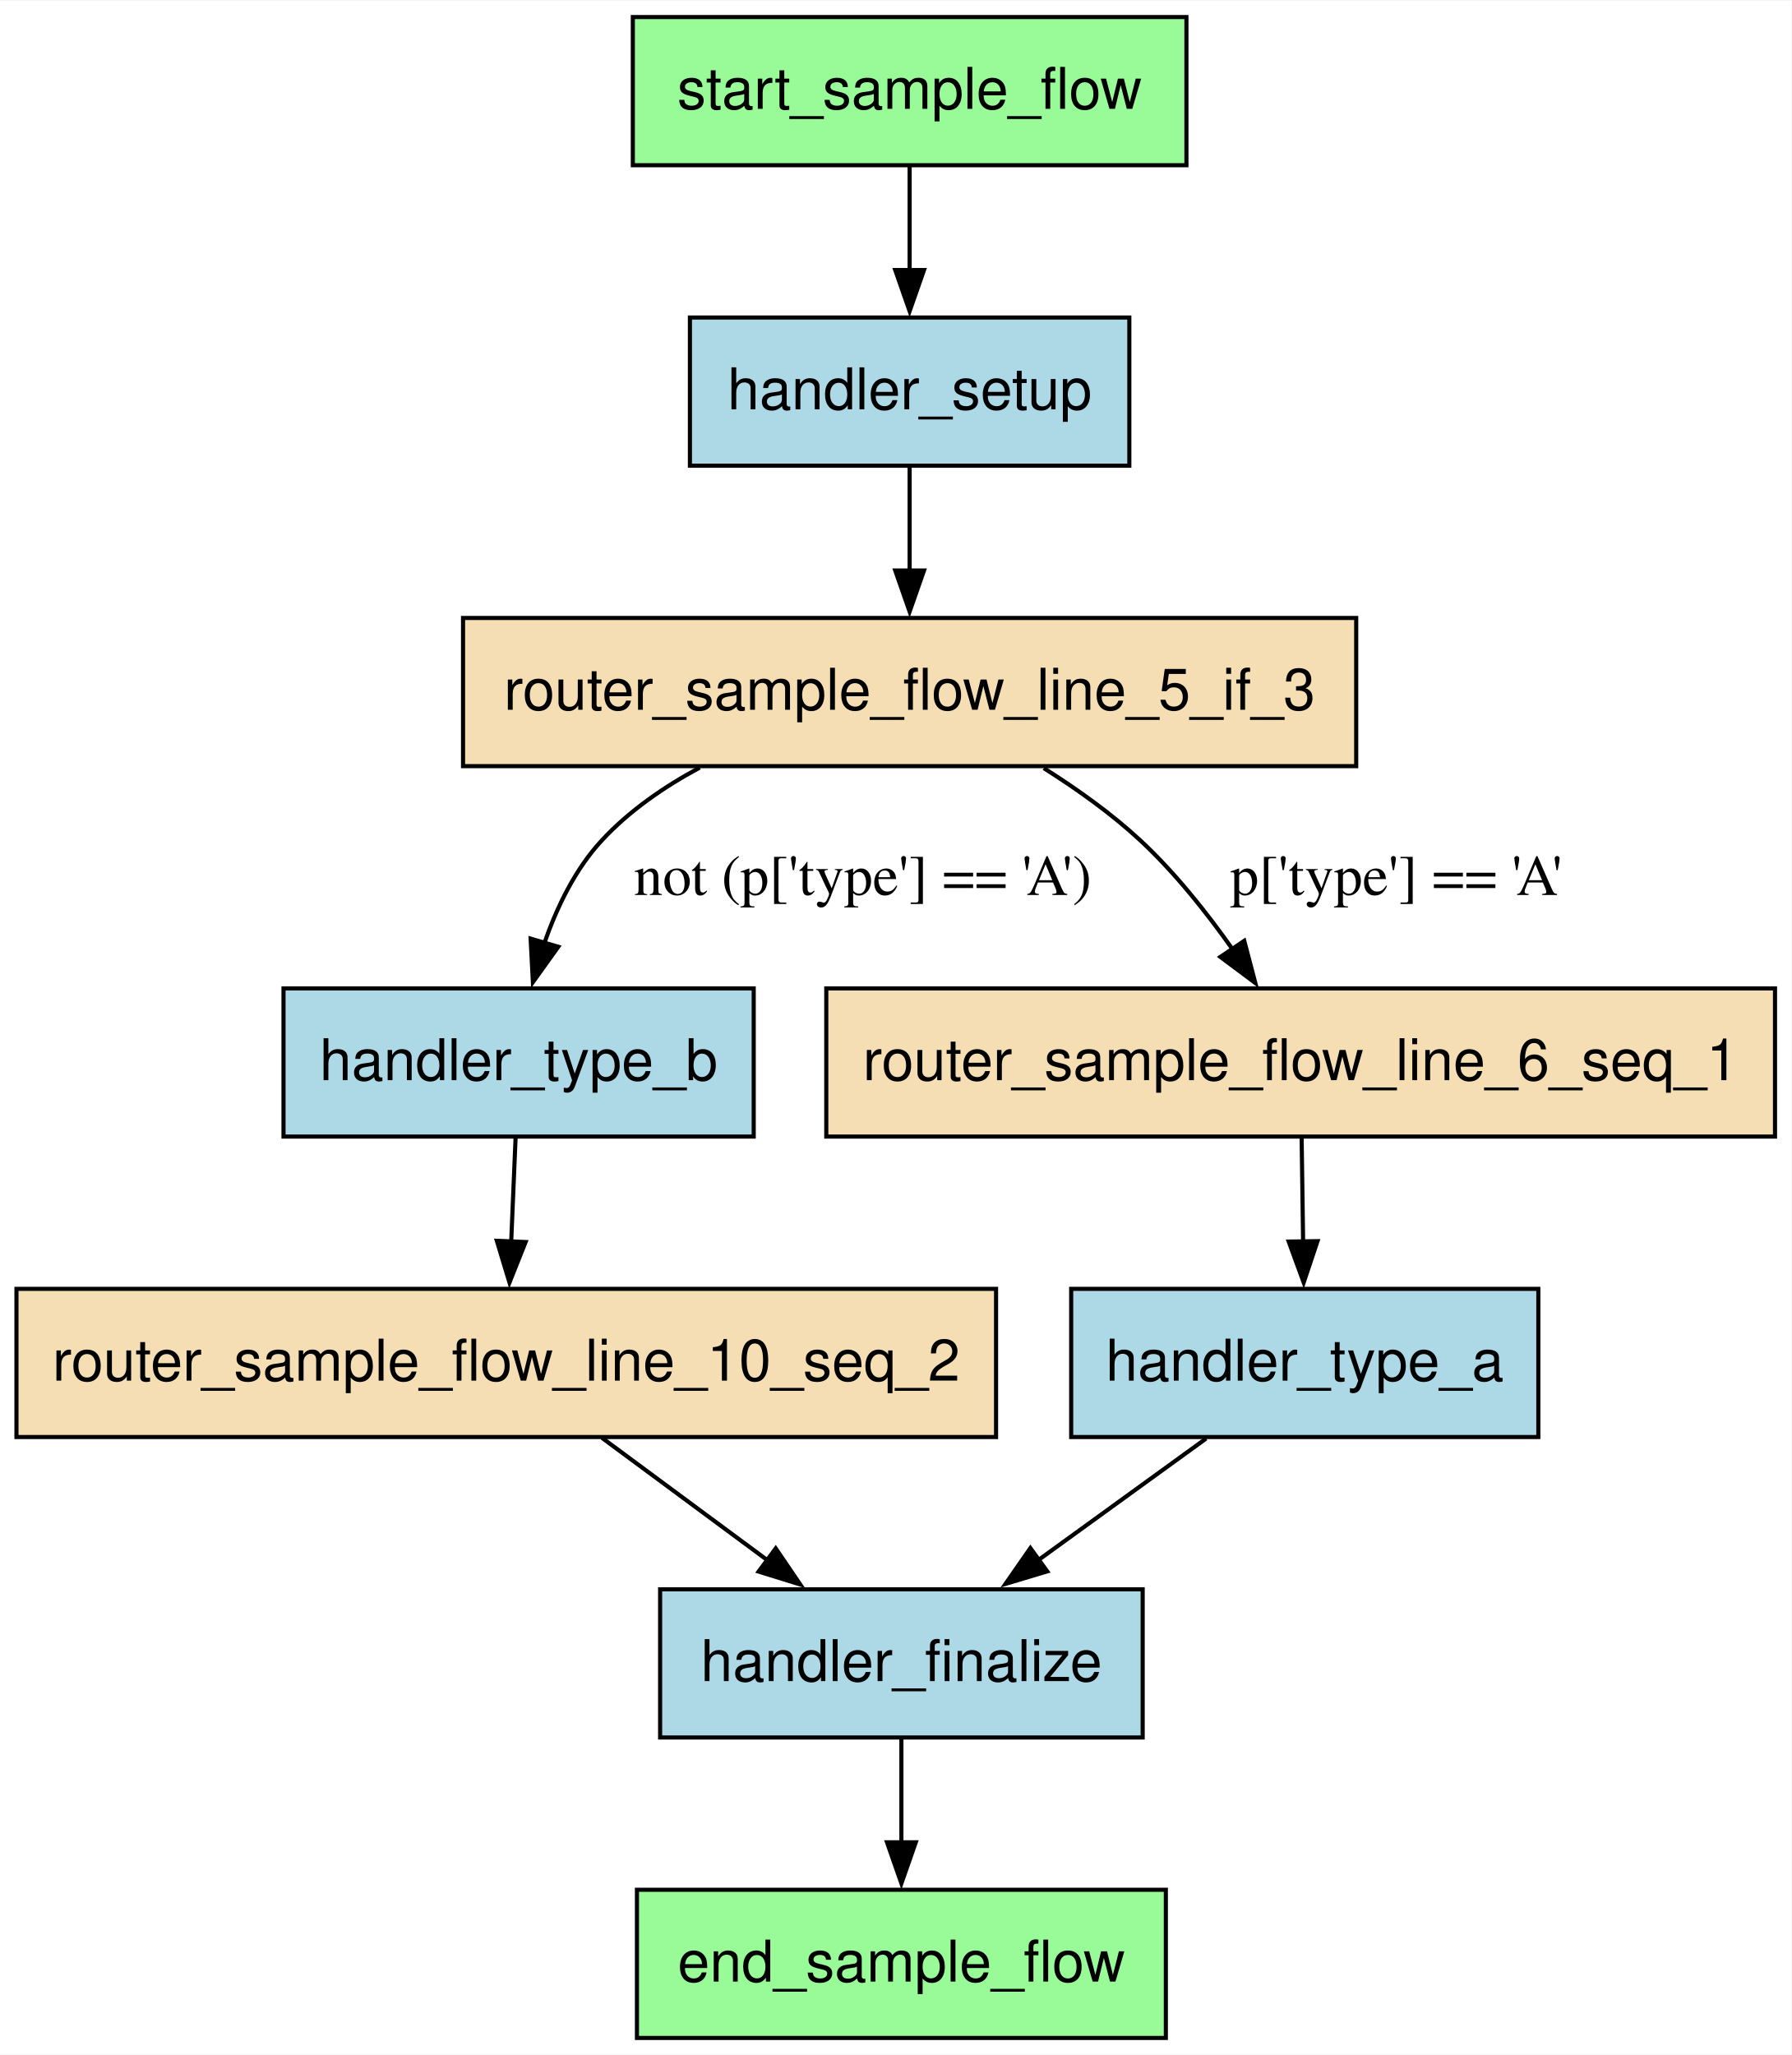
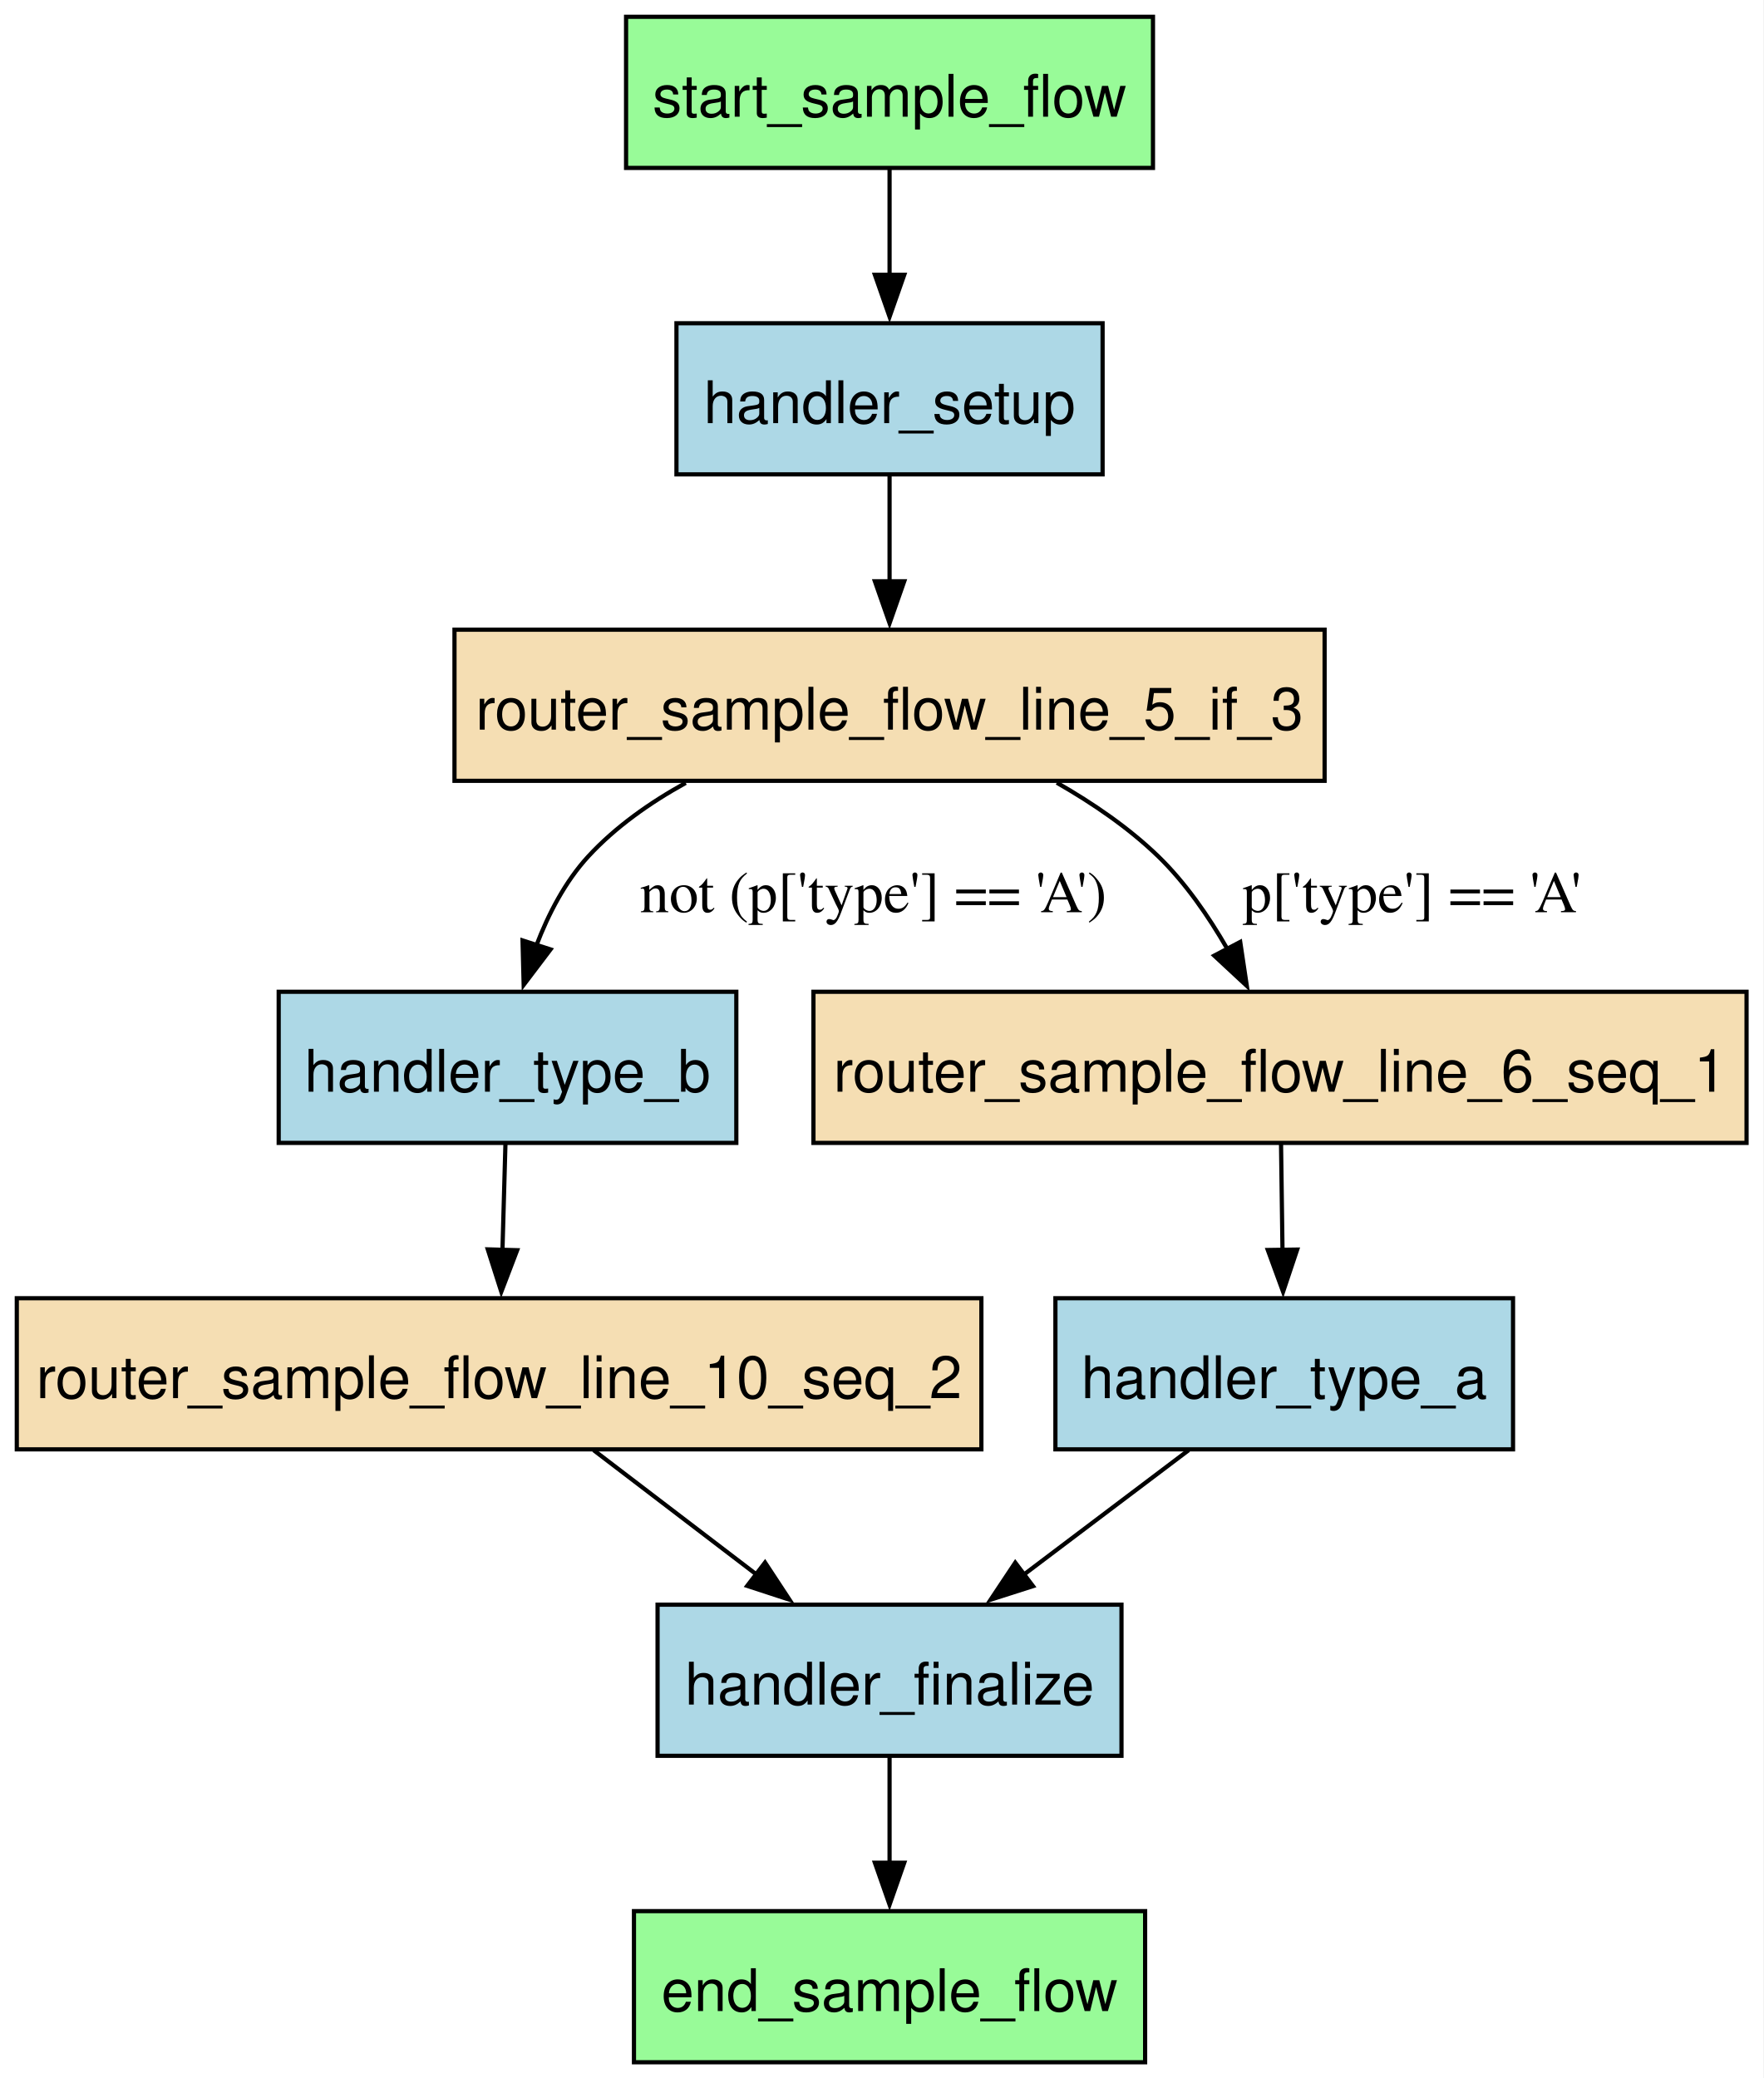
- <svg xmlns="http://www.w3.org/2000/svg" width="435pt" height="499pt" viewBox="0.00 0.00 435.25 499.00">
-   <g id="graph0" class="graph" transform="scale(1 1) rotate(0) translate(4 495)">
-     <polygon fill="white" stroke="none" points="-4,4 -4,-495 431.25,-495 431.25,4 -4,4" />
+ <svg xmlns="http://www.w3.org/2000/svg" width="420pt" height="495pt" viewBox="0.00 0.00 420.00 495.00">
+   <g id="graph0" class="graph" transform="scale(1 1) rotate(0) translate(4 491.25)">
+     <polygon fill="white" stroke="none" points="-4,4 -4,-491.25 416,-491.25 416,4 -4,4" />
    <g id="node1" class="node">
-       <polygon fill="palegreen" stroke="black" points="279.25,-36 150.75,-36 150.75,0 279.25,0 279.25,-36" />
-       <text text-anchor="middle" x="215" y="-13.7" font-family="Helvetica,sans-Serif" font-size="14.00">end_sample_flow</text>
+       <polygon fill="palegreen" stroke="black" points="268.75,-36 147,-36 147,0 268.75,0 268.75,-36" />
+       <text xml:space="preserve" text-anchor="middle" x="207.88" y="-12.2" font-family="Helvetica,sans-Serif" font-size="14.00">end_sample_flow</text>
    </g>
    <g id="node2" class="node">
-       <polygon fill="lightblue" stroke="black" points="273.62,-109 156.38,-109 156.38,-73 273.62,-73 273.62,-109" />
-       <text text-anchor="middle" x="215" y="-86.7" font-family="Helvetica,sans-Serif" font-size="14.00">handler_finalize</text>
+       <polygon fill="lightblue" stroke="black" points="263.12,-109 152.62,-109 152.62,-73 263.12,-73 263.12,-109" />
+       <text xml:space="preserve" text-anchor="middle" x="207.88" y="-85.2" font-family="Helvetica,sans-Serif" font-size="14.00">handler_finalize</text>
    </g>
    <g id="edge9" class="edge">
-       <path fill="none" stroke="black" d="M215,-72.81C215,-65.23 215,-56.1 215,-47.54" />
-       <polygon fill="black" stroke="black" points="218.5,-47.54 215,-37.54 211.5,-47.54 218.5,-47.54" />
+       <path fill="none" stroke="black" d="M207.88,-72.81C207.88,-65.23 207.88,-56.1 207.88,-47.54" />
+       <polygon fill="black" stroke="black" points="211.38,-47.54 207.88,-37.54 204.38,-47.54 211.38,-47.54" />
    </g>
    <g id="node3" class="node">
-       <polygon fill="lightblue" stroke="black" points="270.38,-418 163.62,-418 163.62,-382 270.38,-382 270.38,-418" />
-       <text text-anchor="middle" x="217" y="-395.7" font-family="Helvetica,sans-Serif" font-size="14.00">handler_setup</text>
+       <polygon fill="lightblue" stroke="black" points="258.62,-414.25 157.12,-414.25 157.12,-378.25 258.62,-378.25 258.62,-414.25" />
+       <text xml:space="preserve" text-anchor="middle" x="207.88" y="-390.45" font-family="Helvetica,sans-Serif" font-size="14.00">handler_setup</text>
    </g>
    <g id="node7" class="node">
-       <polygon fill="wheat" stroke="black" points="325.5,-345 108.5,-345 108.5,-309 325.5,-309 325.5,-345" />
-       <text text-anchor="middle" x="217" y="-322.7" font-family="Helvetica,sans-Serif" font-size="14.00">router_sample_flow_line_5_if_3</text>
+       <polygon fill="wheat" stroke="black" points="311.5,-341.25 104.25,-341.25 104.25,-305.25 311.5,-305.25 311.5,-341.25" />
+       <text xml:space="preserve" text-anchor="middle" x="207.88" y="-317.45" font-family="Helvetica,sans-Serif" font-size="14.00">router_sample_flow_line_5_if_3</text>
    </g>
    <g id="edge2" class="edge">
-       <path fill="none" stroke="black" d="M217,-381.81C217,-374.23 217,-365.1 217,-356.54" />
-       <polygon fill="black" stroke="black" points="220.5,-356.54 217,-346.54 213.5,-356.54 220.5,-356.54" />
+       <path fill="none" stroke="black" d="M207.88,-378.06C207.88,-370.48 207.88,-361.35 207.88,-352.79" />
+       <polygon fill="black" stroke="black" points="211.38,-352.79 207.88,-342.79 204.38,-352.79 211.38,-352.79" />
    </g>
    <g id="node4" class="node">
-       <polygon fill="lightblue" stroke="black" points="369.75,-182 256.25,-182 256.25,-146 369.75,-146 369.75,-182" />
-       <text text-anchor="middle" x="313" y="-159.7" font-family="Helvetica,sans-Serif" font-size="14.00">handler_type_a</text>
+       <polygon fill="lightblue" stroke="black" points="356.38,-182 247.38,-182 247.38,-146 356.38,-146 356.38,-182" />
+       <text xml:space="preserve" text-anchor="middle" x="301.88" y="-158.2" font-family="Helvetica,sans-Serif" font-size="14.00">handler_type_a</text>
    </g>
    <g id="edge8" class="edge">
-       <path fill="none" stroke="black" d="M289.03,-145.63C276.69,-136.69 261.45,-125.66 248.02,-115.92" />
-       <polygon fill="black" stroke="black" points="250.44,-113.36 240.29,-110.32 246.34,-119.02 250.44,-113.36" />
+       <path fill="none" stroke="black" d="M279.12,-145.81C267.32,-136.9 252.7,-125.86 239.78,-116.1" />
+       <polygon fill="black" stroke="black" points="242.04,-113.42 231.95,-110.19 237.82,-119.01 242.04,-113.42" />
    </g>
    <g id="node5" class="node">
-       <polygon fill="lightblue" stroke="black" points="179.12,-255 64.88,-255 64.88,-219 179.12,-219 179.12,-255" />
-       <text text-anchor="middle" x="122" y="-232.7" font-family="Helvetica,sans-Serif" font-size="14.00">handler_type_b</text>
+       <polygon fill="lightblue" stroke="black" points="171.38,-255 62.38,-255 62.38,-219 171.38,-219 171.38,-255" />
+       <text xml:space="preserve" text-anchor="middle" x="116.88" y="-231.2" font-family="Helvetica,sans-Serif" font-size="14.00">handler_type_b</text>
    </g>
    <g id="node6" class="node">
-       <polygon fill="wheat" stroke="black" points="238,-182 0,-182 0,-146 238,-146 238,-182" />
-       <text text-anchor="middle" x="119" y="-159.7" font-family="Helvetica,sans-Serif" font-size="14.00">router_sample_flow_line_10_seq_2</text>
+       <polygon fill="wheat" stroke="black" points="229.75,-182 0,-182 0,-146 229.75,-146 229.75,-182" />
+       <text xml:space="preserve" text-anchor="middle" x="114.88" y="-158.2" font-family="Helvetica,sans-Serif" font-size="14.00">router_sample_flow_line_10_seq_2</text>
    </g>
    <g id="edge6" class="edge">
-       <path fill="none" stroke="black" d="M121.27,-218.81C120.95,-211.14 120.56,-201.89 120.19,-193.24" />
-       <polygon fill="black" stroke="black" points="123.7,-193.38 119.78,-183.54 116.71,-193.68 123.7,-193.38" />
+       <path fill="none" stroke="black" d="M116.39,-218.81C116.17,-211.14 115.91,-201.89 115.67,-193.24" />
+       <polygon fill="black" stroke="black" points="119.18,-193.44 115.4,-183.54 112.18,-193.64 119.18,-193.44" />
    </g>
    <g id="edge7" class="edge">
-       <path fill="none" stroke="black" d="M142.24,-145.81C154.3,-136.9 169.22,-125.86 182.41,-116.1" />
-       <polygon fill="black" stroke="black" points="184.47,-118.94 190.43,-110.17 180.3,-113.31 184.47,-118.94" />
+       <path fill="none" stroke="black" d="M137.39,-145.81C149.07,-136.9 163.53,-125.86 176.3,-116.1" />
+       <polygon fill="black" stroke="black" points="178.22,-119.04 184.04,-110.19 173.97,-113.48 178.22,-119.04" />
    </g>
    <g id="edge5" class="edge">
-       <path fill="none" stroke="black" d="M166,-308.64C157.27,-303.95 148.88,-298.14 142.25,-291 135.74,-284 131.26,-274.69 128.2,-265.83" />
-       <polygon fill="black" stroke="black" points="131.64,-265.12 125.47,-256.51 124.92,-267.09 131.64,-265.12" />
-       <text text-anchor="middle" x="205.62" y="-277.7" font-family="Times,serif" font-size="14.00">not (p['type'] == 'A')</text>
+       <path fill="none" stroke="black" d="M159.33,-304.76C150.81,-300.06 142.61,-294.28 136.12,-287.25 130.61,-281.26 126.6,-273.51 123.72,-265.94" />
+       <polygon fill="black" stroke="black" points="127.13,-265.09 120.73,-256.64 120.46,-267.23 127.13,-265.09" />
+       <text xml:space="preserve" text-anchor="middle" x="204" y="-273.95" font-family="Times,serif" font-size="14.00">not (p['type'] == 'A')</text>
    </g>
    <g id="node8" class="node">
-       <polygon fill="wheat" stroke="black" points="427.25,-255 196.75,-255 196.75,-219 427.25,-219 427.25,-255" />
-       <text text-anchor="middle" x="312" y="-232.7" font-family="Helvetica,sans-Serif" font-size="14.00">router_sample_flow_line_6_seq_1</text>
+       <polygon fill="wheat" stroke="black" points="412,-255 189.75,-255 189.75,-219 412,-219 412,-255" />
+       <text xml:space="preserve" text-anchor="middle" x="300.88" y="-231.2" font-family="Helvetica,sans-Serif" font-size="14.00">router_sample_flow_line_6_seq_1</text>
    </g>
    <g id="edge4" class="edge">
-       <path fill="none" stroke="black" d="M249.6,-308.51C257.68,-303.42 266.02,-297.47 273,-291 281.37,-283.24 289.14,-273.47 295.51,-264.44" />
-       <polygon fill="black" stroke="black" points="298.3,-266.56 300.99,-256.31 292.5,-262.65 298.3,-266.56" />
-       <text text-anchor="middle" x="335.2" y="-277.7" font-family="Times,serif" font-size="14.00">p['type'] == 'A'</text>
+       <path fill="none" stroke="black" d="M247.72,-304.8C256.29,-299.9 264.87,-294.04 271.88,-287.25 278.34,-280.98 283.87,-272.97 288.31,-265.24" />
+       <polygon fill="black" stroke="black" points="291.4,-266.87 292.97,-256.4 285.21,-263.61 291.4,-266.87" />
+       <text xml:space="preserve" text-anchor="middle" x="332.29" y="-273.95" font-family="Times,serif" font-size="14.00">p['type'] == 'A'</text>
    </g>
    <g id="edge3" class="edge">
-       <path fill="none" stroke="black" d="M312.24,-218.81C312.35,-211.23 312.48,-202.1 312.6,-193.54" />
-       <polygon fill="black" stroke="black" points="316.1,-193.59 312.74,-183.54 309.1,-193.49 316.1,-193.59" />
+       <path fill="none" stroke="black" d="M301.12,-218.81C301.22,-211.23 301.35,-202.1 301.47,-193.54" />
+       <polygon fill="black" stroke="black" points="304.97,-193.59 301.61,-183.54 297.97,-193.49 304.97,-193.59" />
    </g>
    <g id="node9" class="node">
-       <polygon fill="palegreen" stroke="black" points="284.25,-491 149.75,-491 149.75,-455 284.25,-455 284.25,-491" />
-       <text text-anchor="middle" x="217" y="-468.7" font-family="Helvetica,sans-Serif" font-size="14.00">start_sample_flow</text>
+       <polygon fill="palegreen" stroke="black" points="270.62,-487.25 145.12,-487.25 145.12,-451.25 270.62,-451.25 270.62,-487.25" />
+       <text xml:space="preserve" text-anchor="middle" x="207.88" y="-463.45" font-family="Helvetica,sans-Serif" font-size="14.00">start_sample_flow</text>
    </g>
    <g id="edge1" class="edge">
-       <path fill="none" stroke="black" d="M217,-454.81C217,-447.23 217,-438.1 217,-429.54" />
-       <polygon fill="black" stroke="black" points="220.5,-429.54 217,-419.54 213.5,-429.54 220.5,-429.54" />
+       <path fill="none" stroke="black" d="M207.88,-451.06C207.88,-443.48 207.88,-434.35 207.88,-425.79" />
+       <polygon fill="black" stroke="black" points="211.38,-425.79 207.88,-415.79 204.38,-425.79 211.38,-425.79" />
    </g>
  </g>
</svg>
